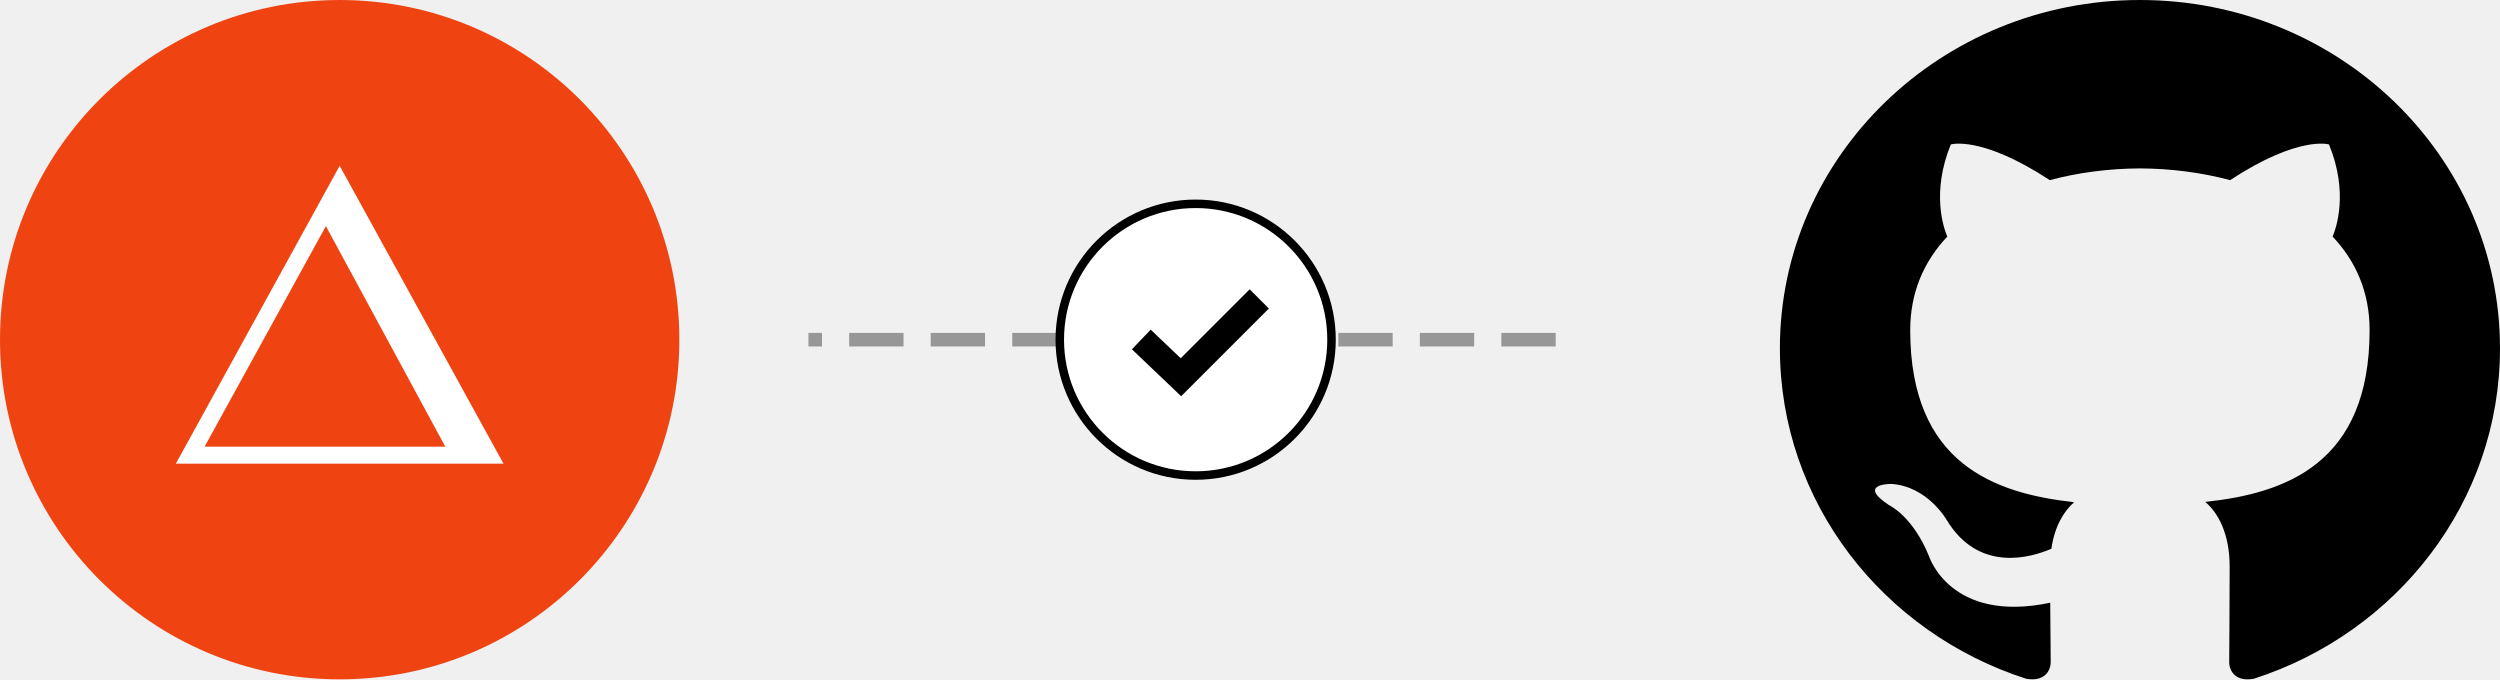
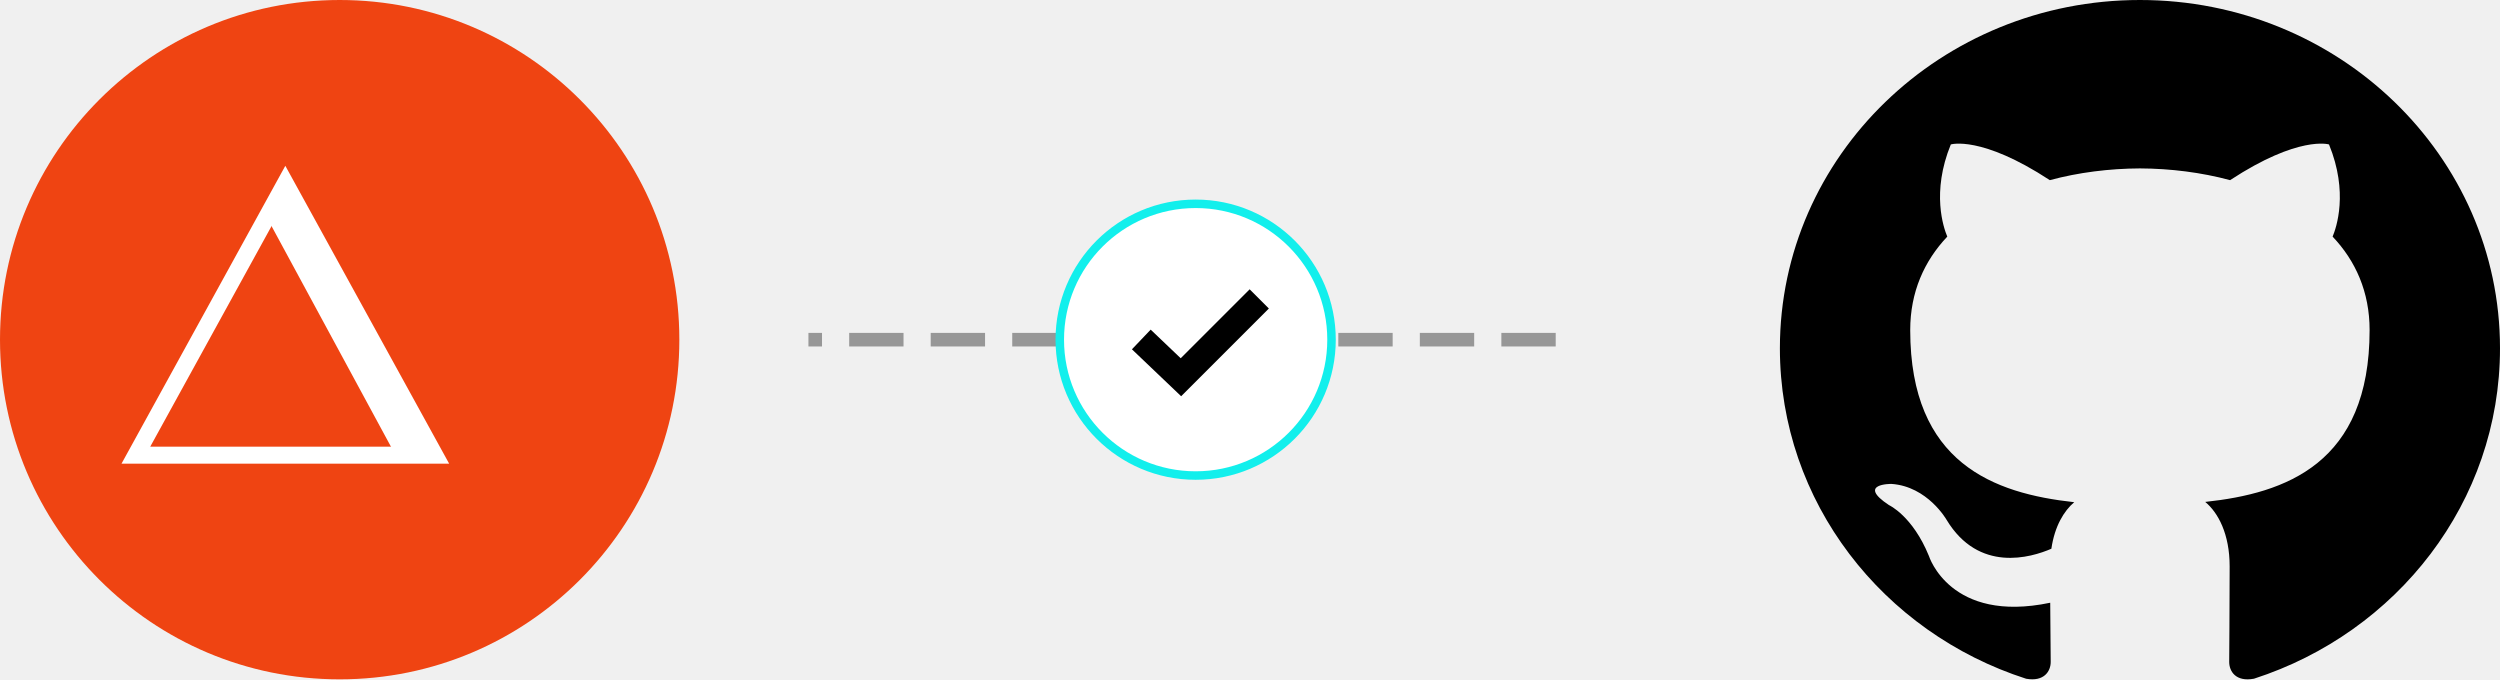
<svg xmlns="http://www.w3.org/2000/svg" width="184px" height="50px" viewBox="0 0 184 50" version="1.1">
  <defs />
  <g id="First-GitHub-Deployment" stroke="none" stroke-width="1" fill="none" fill-rule="evenodd">
    <g transform="translate(-628, -368)" id="Illustration">
      <g transform="translate(628, 368)">
        <path d="M157.498,0 C142.866,0 131,11.476 131,25.633 C131,36.958 138.592,46.565 149.123,49.955 C150.449,50.191 150.932,49.399 150.932,48.719 C150.932,48.11 150.909,46.499 150.896,44.361 C143.525,45.909 141.97,40.924 141.97,40.924 C140.764,37.962 139.027,37.174 139.027,37.174 C136.621,35.585 139.209,35.616 139.209,35.616 C141.869,35.797 143.268,38.258 143.268,38.258 C145.632,42.175 149.471,41.043 150.981,40.387 C151.221,38.732 151.906,37.602 152.663,36.962 C146.778,36.315 140.592,34.115 140.592,24.293 C140.592,21.495 141.625,19.205 143.32,17.415 C143.047,16.766 142.137,14.159 143.58,10.631 C143.58,10.631 145.804,9.942 150.867,13.259 C152.98,12.689 155.248,12.406 157.501,12.395 C159.752,12.406 162.018,12.689 164.135,13.259 C169.194,9.942 171.415,10.631 171.415,10.631 C172.861,14.159 171.952,16.766 171.68,17.415 C173.379,19.205 174.403,21.495 174.403,24.293 C174.403,34.14 168.207,36.307 162.305,36.941 C163.255,37.733 164.102,39.297 164.102,41.687 C164.102,45.114 164.07,47.879 164.07,48.719 C164.07,49.405 164.548,50.203 165.892,49.953 C176.414,46.556 184,36.955 184,25.633 C184,11.476 172.134,0 157.498,0" id="GitHub" fill="#000000" />
        <path d="M114,25 L60,25" id="Line" stroke="#979797" stroke-linecap="square" stroke-dasharray="3,3" />
        <circle id="Oval" fill="#EF4412" cx="25" cy="25" r="25" />
-         <circle id="Oval" stroke="#000000" stroke-width="0.625" fill="#FFFFFF" cx="88" cy="25" r="10" />
-         <g id="Now" transform="translate(14, 13.5)" stroke="#FFFFFF">
+         <circle id="Oval" stroke="#12EFEC" stroke-width="0.625" fill="#FFFFFF" cx="88" cy="25" r="10" />
+         <g id="Now" transform="translate(10, 13.5)" stroke="#FFFFFF">
          <polygon id="Shape" stroke-width="1.25" points="11 0 22 20 0 20" />
          <path d="M20.872,19.429 L10.718,0.571" id="Shape" stroke-width="1.111" />
          <path d="M21.436,19.429 L11.282,0.571" id="Shape" stroke-width="1.111" />
          <path d="M20.308,19.429 L10.718,1.143" id="Shape" stroke-width="1.111" />
          <path d="M20.308,19.429 L10.718,1.714" id="Shape" stroke-width="1.111" />
          <path d="M10.154,1.714 L20.308,19.429" id="Shape" stroke-width="1.111" />
          <path d="M19.744,20 L10.154,2.286" id="Shape" stroke-width="1.111" />
        </g>
        <polyline id="Checkmark" stroke="#000000" stroke-width="2" points="84 24.985 86.916 27.765 92.681 22" />
      </g>
    </g>
  </g>
</svg>
